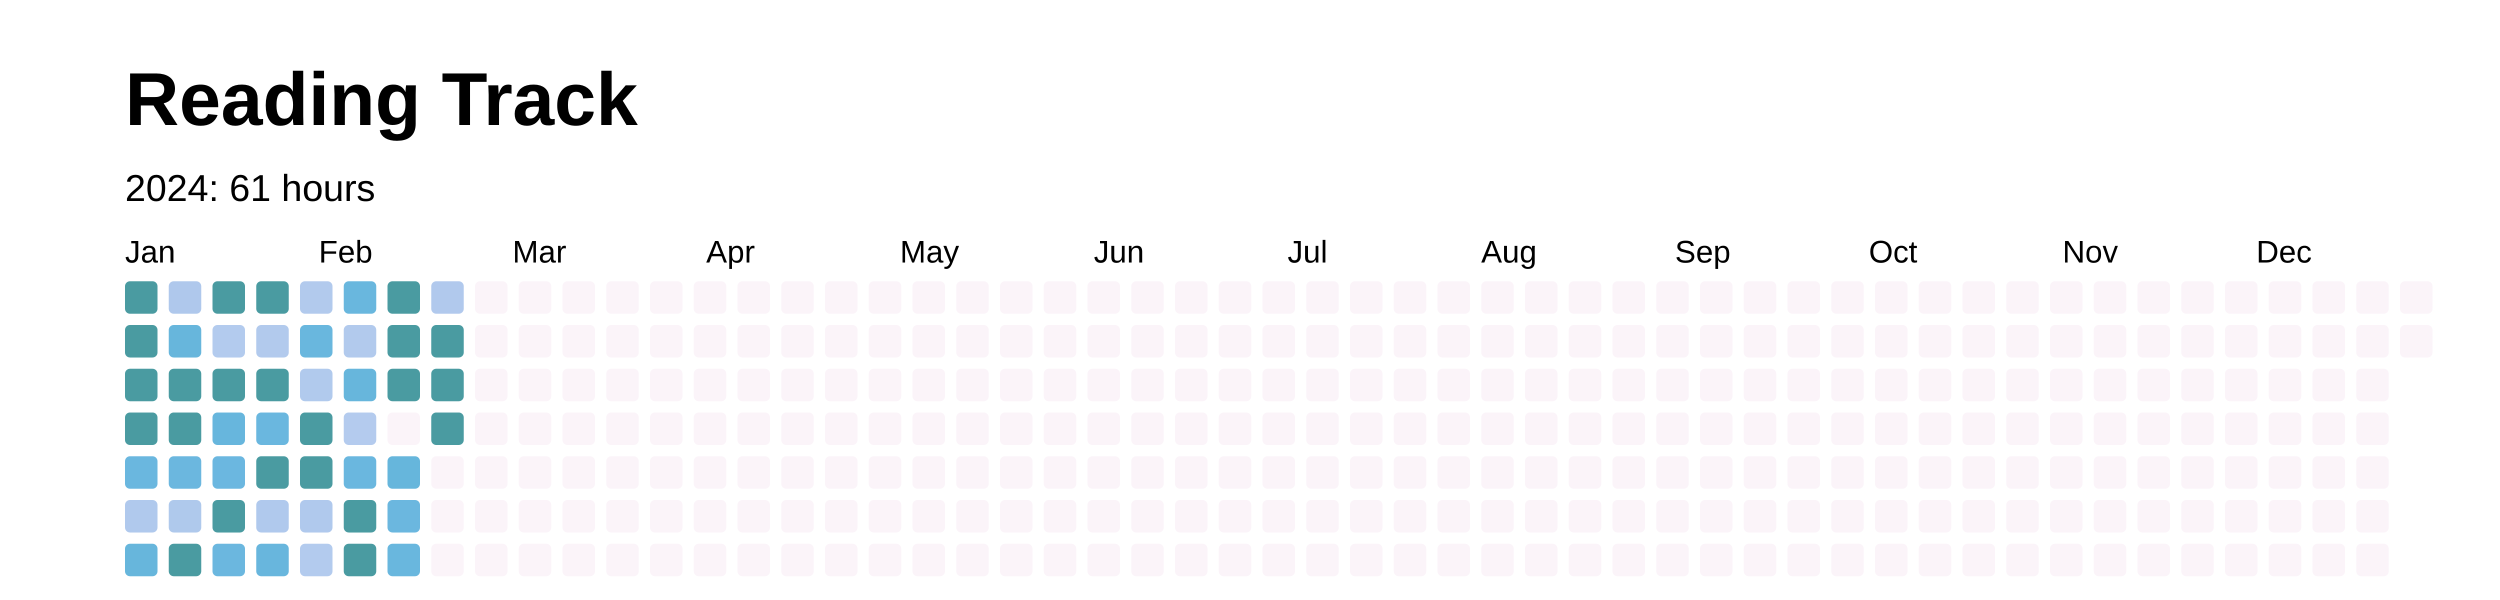
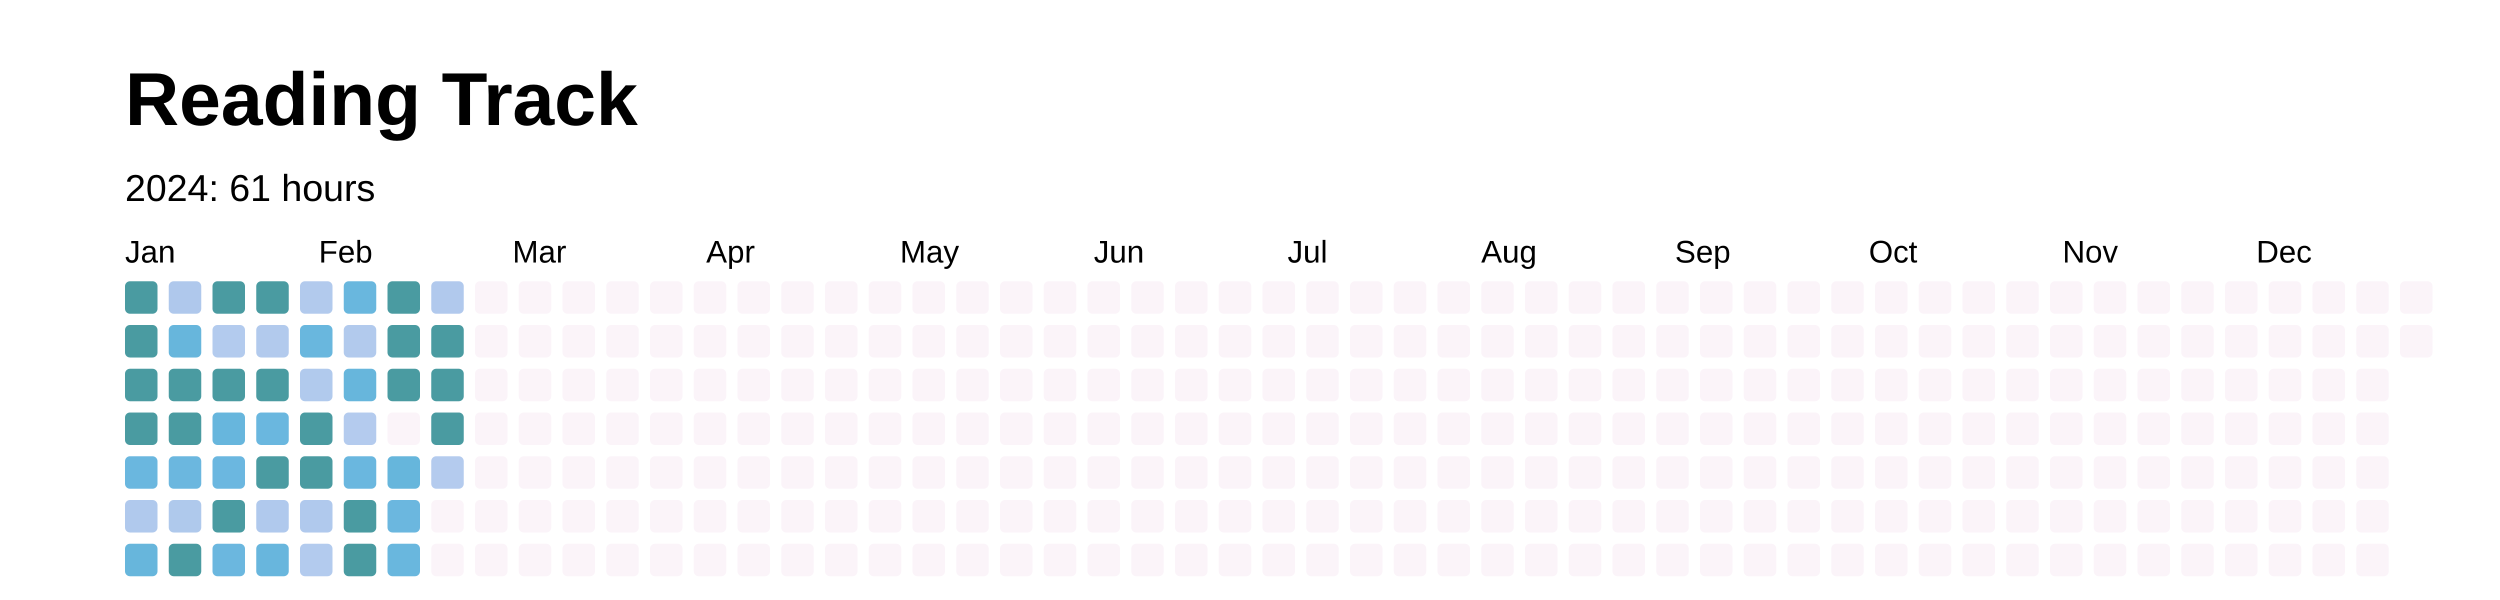
<svg xmlns="http://www.w3.org/2000/svg" baseProfile="full" height="48mm" version="1.1" viewBox="0,0,200,48" width="200mm">
  <defs />
  <rect fill="#FFFFFF" height="48" width="200" x="0" y="0" />
  <text fill="#000000" style="font-size:6px; font-family:Arial; font-weight:bold;" x="10" y="10">Reading Track</text>
  <text dominant-baseline="hanging" fill="#000000" style="font-size:3.0px; font-family:Arial;" x="10" y="14">2024: 61 hours</text>
  <text fill="#000000" style="font-size:2.5px; font-family:Arial" x="10.0" y="21.0">Jan</text>
  <text fill="#000000" style="font-size:2.5px; font-family:Arial" x="25.5" y="21.0">Feb</text>
  <text fill="#000000" style="font-size:2.5px; font-family:Arial" x="41.0" y="21.0">Mar</text>
  <text fill="#000000" style="font-size:2.5px; font-family:Arial" x="56.5" y="21.0">Apr</text>
  <text fill="#000000" style="font-size:2.5px; font-family:Arial" x="72.0" y="21.0">May</text>
  <text fill="#000000" style="font-size:2.5px; font-family:Arial" x="87.5" y="21.0">Jun</text>
  <text fill="#000000" style="font-size:2.5px; font-family:Arial" x="103.0" y="21.0">Jul</text>
  <text fill="#000000" style="font-size:2.5px; font-family:Arial" x="118.5" y="21.0">Aug</text>
  <text fill="#000000" style="font-size:2.5px; font-family:Arial" x="134.0" y="21.0">Sep</text>
  <text fill="#000000" style="font-size:2.5px; font-family:Arial" x="149.5" y="21.0">Oct</text>
  <text fill="#000000" style="font-size:2.5px; font-family:Arial" x="165.0" y="21.0">Nov</text>
  <text fill="#000000" style="font-size:2.5px; font-family:Arial" x="180.5" y="21.0">Dec</text>
  <rect fill="#4a9ba1" height="2.6" rx="0.4" ry="0.4" width="2.6" x="10.0" y="22.5" />
  <rect fill="#4a9ba1" height="2.6" rx="0.4" ry="0.4" width="2.6" x="10.0" y="26.0" />
  <rect fill="#4a9ba1" height="2.6" rx="0.4" ry="0.4" width="2.6" x="10.0" y="29.5" />
  <rect fill="#4a9ba1" height="2.6" rx="0.4" ry="0.4" width="2.6" x="10.0" y="33.0" />
  <rect fill="#6ab7df" height="2.6" rx="0.4" ry="0.4" width="2.6" x="10.0" y="36.5" />
  <rect fill="#b0c9ed" height="2.6" rx="0.4" ry="0.4" width="2.6" x="10.0" y="40.0" />
  <rect fill="#67b6dc" height="2.6" rx="0.4" ry="0.4" width="2.6" x="10.0" y="43.5" />
  <rect fill="#afc8ec" height="2.6" rx="0.4" ry="0.4" width="2.6" x="13.5" y="22.5" />
  <rect fill="#67b6dc" height="2.6" rx="0.4" ry="0.4" width="2.6" x="13.5" y="26.0" />
  <rect fill="#4a9ba1" height="2.6" rx="0.4" ry="0.4" width="2.6" x="13.5" y="29.5" />
  <rect fill="#4a9ba1" height="2.6" rx="0.4" ry="0.4" width="2.6" x="13.5" y="33.0" />
  <rect fill="#6bb7df" height="2.6" rx="0.4" ry="0.4" width="2.6" x="13.5" y="36.5" />
  <rect fill="#afc9ec" height="2.6" rx="0.4" ry="0.4" width="2.6" x="13.5" y="40.0" />
  <rect fill="#4a9ba1" height="2.6" rx="0.4" ry="0.4" width="2.6" x="13.5" y="43.5" />
  <rect fill="#4a9ba1" height="2.6" rx="0.4" ry="0.4" width="2.6" x="17.0" y="22.5" />
  <rect fill="#b3cbee" height="2.6" rx="0.4" ry="0.4" width="2.6" x="17.0" y="26.0" />
  <rect fill="#4a9ba1" height="2.6" rx="0.4" ry="0.4" width="2.6" x="17.0" y="29.5" />
  <rect fill="#67b6dd" height="2.6" rx="0.4" ry="0.4" width="2.6" x="17.0" y="33.0" />
  <rect fill="#6bb7e0" height="2.6" rx="0.4" ry="0.4" width="2.6" x="17.0" y="36.5" />
  <rect fill="#4a9ba1" height="2.6" rx="0.4" ry="0.4" width="2.6" x="17.0" y="40.0" />
  <rect fill="#6bb7df" height="2.6" rx="0.4" ry="0.4" width="2.6" x="17.0" y="43.5" />
  <rect fill="#4a9ba1" height="2.6" rx="0.4" ry="0.4" width="2.6" x="20.5" y="22.5" />
  <rect fill="#b2caed" height="2.6" rx="0.4" ry="0.4" width="2.6" x="20.5" y="26.0" />
  <rect fill="#4a9ba1" height="2.6" rx="0.4" ry="0.4" width="2.6" x="20.5" y="29.5" />
  <rect fill="#6ab7df" height="2.6" rx="0.4" ry="0.4" width="2.6" x="20.5" y="33.0" />
  <rect fill="#4a9ba1" height="2.6" rx="0.4" ry="0.4" width="2.6" x="20.5" y="36.5" />
  <rect fill="#b0c9ed" height="2.6" rx="0.4" ry="0.4" width="2.6" x="20.5" y="40.0" />
  <rect fill="#68b6dd" height="2.6" rx="0.4" ry="0.4" width="2.6" x="20.5" y="43.5" />
  <rect fill="#b2caed" height="2.6" rx="0.4" ry="0.4" width="2.6" x="24.0" y="22.5" />
  <rect fill="#69b7de" height="2.6" rx="0.4" ry="0.4" width="2.6" x="24.0" y="26.0" />
  <rect fill="#b1caed" height="2.6" rx="0.4" ry="0.4" width="2.6" x="24.0" y="29.5" />
  <rect fill="#4a9ba1" height="2.6" rx="0.4" ry="0.4" width="2.6" x="24.0" y="33.0" />
  <rect fill="#4a9ba1" height="2.6" rx="0.4" ry="0.4" width="2.6" x="24.0" y="36.5" />
  <rect fill="#b0c9ed" height="2.6" rx="0.4" ry="0.4" width="2.6" x="24.0" y="40.0" />
  <rect fill="#b3cbee" height="2.6" rx="0.4" ry="0.4" width="2.6" x="24.0" y="43.5" />
  <rect fill="#69b7de" height="2.6" rx="0.4" ry="0.4" width="2.6" x="27.5" y="22.5" />
  <rect fill="#b2caed" height="2.6" rx="0.4" ry="0.4" width="2.6" x="27.5" y="26.0" />
  <rect fill="#67b6dc" height="2.6" rx="0.4" ry="0.4" width="2.6" x="27.5" y="29.5" />
  <rect fill="#b4cbee" height="2.6" rx="0.4" ry="0.4" width="2.6" x="27.5" y="33.0" />
  <rect fill="#6ab7df" height="2.6" rx="0.4" ry="0.4" width="2.6" x="27.5" y="36.5" />
  <rect fill="#4a9ba1" height="2.6" rx="0.4" ry="0.4" width="2.6" x="27.5" y="40.0" />
  <rect fill="#4a9ba1" height="2.6" rx="0.4" ry="0.4" width="2.6" x="27.5" y="43.5" />
  <rect fill="#4a9ba1" height="2.6" rx="0.4" ry="0.4" width="2.6" x="31.0" y="22.5" />
  <rect fill="#4a9ba1" height="2.6" rx="0.4" ry="0.4" width="2.6" x="31.0" y="26.0" />
  <rect fill="#4a9ba1" height="2.6" rx="0.4" ry="0.4" width="2.6" x="31.0" y="29.5" />
  <rect fill="#FBF4F9" height="2.6" rx="0.4" ry="0.4" width="2.6" x="31.0" y="33.0" />
  <rect fill="#66b6dc" height="2.6" rx="0.4" ry="0.4" width="2.6" x="31.0" y="36.5" />
  <rect fill="#6bb7df" height="2.6" rx="0.4" ry="0.4" width="2.6" x="31.0" y="40.0" />
  <rect fill="#69b7de" height="2.6" rx="0.4" ry="0.4" width="2.6" x="31.0" y="43.5" />
  <rect fill="#b1c9ed" height="2.6" rx="0.4" ry="0.4" width="2.6" x="34.5" y="22.5" />
  <rect fill="#4a9ba1" height="2.6" rx="0.4" ry="0.4" width="2.6" x="34.5" y="26.0" />
  <rect fill="#4a9ba1" height="2.6" rx="0.4" ry="0.4" width="2.6" x="34.5" y="29.5" />
  <rect fill="#4a9ba1" height="2.6" rx="0.4" ry="0.4" width="2.6" x="34.5" y="33.0" />
-   <rect fill="#FBF4F9" height="2.6" rx="0.4" ry="0.4" width="2.6" x="34.5" y="36.5" />
+   <rect fill="#b4cbee" height="2.6" rx="0.4" ry="0.4" width="2.6" x="34.5" y="36.5" />
  <rect fill="#FBF4F9" height="2.6" rx="0.4" ry="0.4" width="2.6" x="34.5" y="40.0" />
  <rect fill="#FBF4F9" height="2.6" rx="0.4" ry="0.4" width="2.6" x="34.5" y="43.5" />
  <rect fill="#FBF4F9" height="2.6" rx="0.4" ry="0.4" width="2.6" x="38.0" y="22.5" />
  <rect fill="#FBF4F9" height="2.6" rx="0.4" ry="0.4" width="2.6" x="38.0" y="26.0" />
  <rect fill="#FBF4F9" height="2.6" rx="0.4" ry="0.4" width="2.6" x="38.0" y="29.5" />
  <rect fill="#FBF4F9" height="2.6" rx="0.4" ry="0.4" width="2.6" x="38.0" y="33.0" />
  <rect fill="#FBF4F9" height="2.6" rx="0.4" ry="0.4" width="2.6" x="38.0" y="36.5" />
  <rect fill="#FBF4F9" height="2.6" rx="0.4" ry="0.4" width="2.6" x="38.0" y="40.0" />
  <rect fill="#FBF4F9" height="2.6" rx="0.4" ry="0.4" width="2.6" x="38.0" y="43.5" />
  <rect fill="#FBF4F9" height="2.6" rx="0.4" ry="0.4" width="2.6" x="41.5" y="22.5" />
  <rect fill="#FBF4F9" height="2.6" rx="0.4" ry="0.4" width="2.6" x="41.5" y="26.0" />
  <rect fill="#FBF4F9" height="2.6" rx="0.4" ry="0.4" width="2.6" x="41.5" y="29.5" />
  <rect fill="#FBF4F9" height="2.6" rx="0.4" ry="0.4" width="2.6" x="41.5" y="33.0" />
  <rect fill="#FBF4F9" height="2.6" rx="0.4" ry="0.4" width="2.6" x="41.5" y="36.5" />
  <rect fill="#FBF4F9" height="2.6" rx="0.4" ry="0.4" width="2.6" x="41.5" y="40.0" />
  <rect fill="#FBF4F9" height="2.6" rx="0.4" ry="0.4" width="2.6" x="41.5" y="43.5" />
  <rect fill="#FBF4F9" height="2.6" rx="0.4" ry="0.4" width="2.6" x="45.0" y="22.5" />
  <rect fill="#FBF4F9" height="2.6" rx="0.4" ry="0.4" width="2.6" x="45.0" y="26.0" />
  <rect fill="#FBF4F9" height="2.6" rx="0.4" ry="0.4" width="2.6" x="45.0" y="29.5" />
  <rect fill="#FBF4F9" height="2.6" rx="0.4" ry="0.4" width="2.6" x="45.0" y="33.0" />
  <rect fill="#FBF4F9" height="2.6" rx="0.4" ry="0.4" width="2.6" x="45.0" y="36.5" />
  <rect fill="#FBF4F9" height="2.6" rx="0.4" ry="0.4" width="2.6" x="45.0" y="40.0" />
  <rect fill="#FBF4F9" height="2.6" rx="0.4" ry="0.4" width="2.6" x="45.0" y="43.5" />
  <rect fill="#FBF4F9" height="2.6" rx="0.4" ry="0.4" width="2.6" x="48.5" y="22.5" />
  <rect fill="#FBF4F9" height="2.6" rx="0.4" ry="0.4" width="2.6" x="48.5" y="26.0" />
  <rect fill="#FBF4F9" height="2.6" rx="0.4" ry="0.4" width="2.6" x="48.5" y="29.5" />
  <rect fill="#FBF4F9" height="2.6" rx="0.4" ry="0.4" width="2.6" x="48.5" y="33.0" />
  <rect fill="#FBF4F9" height="2.6" rx="0.4" ry="0.4" width="2.6" x="48.5" y="36.5" />
  <rect fill="#FBF4F9" height="2.6" rx="0.4" ry="0.4" width="2.6" x="48.5" y="40.0" />
  <rect fill="#FBF4F9" height="2.6" rx="0.4" ry="0.4" width="2.6" x="48.5" y="43.5" />
  <rect fill="#FBF4F9" height="2.6" rx="0.4" ry="0.4" width="2.6" x="52.0" y="22.5" />
  <rect fill="#FBF4F9" height="2.6" rx="0.4" ry="0.4" width="2.6" x="52.0" y="26.0" />
  <rect fill="#FBF4F9" height="2.6" rx="0.4" ry="0.4" width="2.6" x="52.0" y="29.5" />
  <rect fill="#FBF4F9" height="2.6" rx="0.4" ry="0.4" width="2.6" x="52.0" y="33.0" />
  <rect fill="#FBF4F9" height="2.6" rx="0.4" ry="0.4" width="2.6" x="52.0" y="36.5" />
  <rect fill="#FBF4F9" height="2.6" rx="0.4" ry="0.4" width="2.6" x="52.0" y="40.0" />
  <rect fill="#FBF4F9" height="2.6" rx="0.4" ry="0.4" width="2.6" x="52.0" y="43.5" />
  <rect fill="#FBF4F9" height="2.6" rx="0.4" ry="0.4" width="2.6" x="55.5" y="22.5" />
  <rect fill="#FBF4F9" height="2.6" rx="0.4" ry="0.4" width="2.6" x="55.5" y="26.0" />
  <rect fill="#FBF4F9" height="2.6" rx="0.4" ry="0.4" width="2.6" x="55.5" y="29.5" />
  <rect fill="#FBF4F9" height="2.6" rx="0.4" ry="0.4" width="2.6" x="55.5" y="33.0" />
  <rect fill="#FBF4F9" height="2.6" rx="0.4" ry="0.4" width="2.6" x="55.5" y="36.5" />
  <rect fill="#FBF4F9" height="2.6" rx="0.4" ry="0.4" width="2.6" x="55.5" y="40.0" />
  <rect fill="#FBF4F9" height="2.6" rx="0.4" ry="0.4" width="2.6" x="55.5" y="43.5" />
  <rect fill="#FBF4F9" height="2.6" rx="0.4" ry="0.4" width="2.6" x="59.0" y="22.5" />
  <rect fill="#FBF4F9" height="2.6" rx="0.4" ry="0.4" width="2.6" x="59.0" y="26.0" />
  <rect fill="#FBF4F9" height="2.6" rx="0.4" ry="0.4" width="2.6" x="59.0" y="29.5" />
  <rect fill="#FBF4F9" height="2.6" rx="0.4" ry="0.4" width="2.6" x="59.0" y="33.0" />
  <rect fill="#FBF4F9" height="2.6" rx="0.4" ry="0.4" width="2.6" x="59.0" y="36.5" />
  <rect fill="#FBF4F9" height="2.6" rx="0.4" ry="0.4" width="2.6" x="59.0" y="40.0" />
  <rect fill="#FBF4F9" height="2.6" rx="0.4" ry="0.4" width="2.6" x="59.0" y="43.5" />
  <rect fill="#FBF4F9" height="2.6" rx="0.4" ry="0.4" width="2.6" x="62.5" y="22.5" />
  <rect fill="#FBF4F9" height="2.6" rx="0.4" ry="0.4" width="2.6" x="62.5" y="26.0" />
  <rect fill="#FBF4F9" height="2.6" rx="0.4" ry="0.4" width="2.6" x="62.5" y="29.5" />
  <rect fill="#FBF4F9" height="2.6" rx="0.4" ry="0.4" width="2.6" x="62.5" y="33.0" />
  <rect fill="#FBF4F9" height="2.6" rx="0.4" ry="0.4" width="2.6" x="62.5" y="36.5" />
  <rect fill="#FBF4F9" height="2.6" rx="0.4" ry="0.4" width="2.6" x="62.5" y="40.0" />
  <rect fill="#FBF4F9" height="2.6" rx="0.4" ry="0.4" width="2.6" x="62.5" y="43.5" />
  <rect fill="#FBF4F9" height="2.6" rx="0.4" ry="0.4" width="2.6" x="66.0" y="22.5" />
  <rect fill="#FBF4F9" height="2.6" rx="0.4" ry="0.4" width="2.6" x="66.0" y="26.0" />
  <rect fill="#FBF4F9" height="2.6" rx="0.4" ry="0.4" width="2.6" x="66.0" y="29.5" />
  <rect fill="#FBF4F9" height="2.6" rx="0.4" ry="0.4" width="2.6" x="66.0" y="33.0" />
  <rect fill="#FBF4F9" height="2.6" rx="0.4" ry="0.4" width="2.6" x="66.0" y="36.5" />
  <rect fill="#FBF4F9" height="2.6" rx="0.4" ry="0.4" width="2.6" x="66.0" y="40.0" />
  <rect fill="#FBF4F9" height="2.6" rx="0.4" ry="0.4" width="2.6" x="66.0" y="43.5" />
  <rect fill="#FBF4F9" height="2.6" rx="0.4" ry="0.4" width="2.6" x="69.5" y="22.5" />
  <rect fill="#FBF4F9" height="2.6" rx="0.4" ry="0.4" width="2.6" x="69.5" y="26.0" />
  <rect fill="#FBF4F9" height="2.6" rx="0.4" ry="0.4" width="2.6" x="69.5" y="29.5" />
  <rect fill="#FBF4F9" height="2.6" rx="0.4" ry="0.4" width="2.6" x="69.5" y="33.0" />
  <rect fill="#FBF4F9" height="2.6" rx="0.4" ry="0.4" width="2.6" x="69.5" y="36.5" />
  <rect fill="#FBF4F9" height="2.6" rx="0.4" ry="0.4" width="2.6" x="69.5" y="40.0" />
  <rect fill="#FBF4F9" height="2.6" rx="0.4" ry="0.4" width="2.6" x="69.5" y="43.5" />
  <rect fill="#FBF4F9" height="2.6" rx="0.4" ry="0.4" width="2.6" x="73.0" y="22.5" />
  <rect fill="#FBF4F9" height="2.6" rx="0.4" ry="0.4" width="2.6" x="73.0" y="26.0" />
  <rect fill="#FBF4F9" height="2.6" rx="0.4" ry="0.4" width="2.6" x="73.0" y="29.5" />
  <rect fill="#FBF4F9" height="2.6" rx="0.4" ry="0.4" width="2.6" x="73.0" y="33.0" />
  <rect fill="#FBF4F9" height="2.6" rx="0.4" ry="0.4" width="2.6" x="73.0" y="36.5" />
  <rect fill="#FBF4F9" height="2.6" rx="0.4" ry="0.4" width="2.6" x="73.0" y="40.0" />
  <rect fill="#FBF4F9" height="2.6" rx="0.4" ry="0.4" width="2.6" x="73.0" y="43.5" />
  <rect fill="#FBF4F9" height="2.6" rx="0.4" ry="0.4" width="2.6" x="76.5" y="22.5" />
  <rect fill="#FBF4F9" height="2.6" rx="0.4" ry="0.4" width="2.6" x="76.5" y="26.0" />
  <rect fill="#FBF4F9" height="2.6" rx="0.4" ry="0.4" width="2.6" x="76.5" y="29.5" />
  <rect fill="#FBF4F9" height="2.6" rx="0.4" ry="0.4" width="2.6" x="76.5" y="33.0" />
  <rect fill="#FBF4F9" height="2.6" rx="0.4" ry="0.4" width="2.6" x="76.5" y="36.5" />
  <rect fill="#FBF4F9" height="2.6" rx="0.4" ry="0.4" width="2.6" x="76.5" y="40.0" />
  <rect fill="#FBF4F9" height="2.6" rx="0.4" ry="0.4" width="2.6" x="76.5" y="43.5" />
  <rect fill="#FBF4F9" height="2.6" rx="0.4" ry="0.4" width="2.6" x="80.0" y="22.5" />
  <rect fill="#FBF4F9" height="2.6" rx="0.4" ry="0.4" width="2.6" x="80.0" y="26.0" />
  <rect fill="#FBF4F9" height="2.6" rx="0.4" ry="0.4" width="2.6" x="80.0" y="29.5" />
  <rect fill="#FBF4F9" height="2.6" rx="0.4" ry="0.4" width="2.6" x="80.0" y="33.0" />
  <rect fill="#FBF4F9" height="2.6" rx="0.4" ry="0.4" width="2.6" x="80.0" y="36.5" />
  <rect fill="#FBF4F9" height="2.6" rx="0.4" ry="0.4" width="2.6" x="80.0" y="40.0" />
  <rect fill="#FBF4F9" height="2.6" rx="0.4" ry="0.4" width="2.6" x="80.0" y="43.5" />
  <rect fill="#FBF4F9" height="2.6" rx="0.4" ry="0.4" width="2.6" x="83.5" y="22.5" />
  <rect fill="#FBF4F9" height="2.6" rx="0.4" ry="0.4" width="2.6" x="83.5" y="26.0" />
  <rect fill="#FBF4F9" height="2.6" rx="0.4" ry="0.4" width="2.6" x="83.5" y="29.5" />
  <rect fill="#FBF4F9" height="2.6" rx="0.4" ry="0.4" width="2.6" x="83.5" y="33.0" />
  <rect fill="#FBF4F9" height="2.6" rx="0.4" ry="0.4" width="2.6" x="83.5" y="36.5" />
  <rect fill="#FBF4F9" height="2.6" rx="0.4" ry="0.4" width="2.6" x="83.5" y="40.0" />
  <rect fill="#FBF4F9" height="2.6" rx="0.4" ry="0.4" width="2.6" x="83.5" y="43.5" />
  <rect fill="#FBF4F9" height="2.6" rx="0.4" ry="0.4" width="2.6" x="87.0" y="22.5" />
  <rect fill="#FBF4F9" height="2.6" rx="0.4" ry="0.4" width="2.6" x="87.0" y="26.0" />
  <rect fill="#FBF4F9" height="2.6" rx="0.4" ry="0.4" width="2.6" x="87.0" y="29.5" />
  <rect fill="#FBF4F9" height="2.6" rx="0.4" ry="0.4" width="2.6" x="87.0" y="33.0" />
  <rect fill="#FBF4F9" height="2.6" rx="0.4" ry="0.4" width="2.6" x="87.0" y="36.5" />
  <rect fill="#FBF4F9" height="2.6" rx="0.4" ry="0.4" width="2.6" x="87.0" y="40.0" />
  <rect fill="#FBF4F9" height="2.6" rx="0.4" ry="0.4" width="2.6" x="87.0" y="43.5" />
  <rect fill="#FBF4F9" height="2.6" rx="0.4" ry="0.4" width="2.6" x="90.5" y="22.5" />
  <rect fill="#FBF4F9" height="2.6" rx="0.4" ry="0.4" width="2.6" x="90.5" y="26.0" />
  <rect fill="#FBF4F9" height="2.6" rx="0.4" ry="0.4" width="2.6" x="90.5" y="29.5" />
  <rect fill="#FBF4F9" height="2.6" rx="0.4" ry="0.4" width="2.6" x="90.5" y="33.0" />
  <rect fill="#FBF4F9" height="2.6" rx="0.4" ry="0.4" width="2.6" x="90.5" y="36.5" />
  <rect fill="#FBF4F9" height="2.6" rx="0.4" ry="0.4" width="2.6" x="90.5" y="40.0" />
  <rect fill="#FBF4F9" height="2.6" rx="0.4" ry="0.4" width="2.6" x="90.5" y="43.5" />
  <rect fill="#FBF4F9" height="2.6" rx="0.4" ry="0.4" width="2.6" x="94.0" y="22.5" />
  <rect fill="#FBF4F9" height="2.6" rx="0.4" ry="0.4" width="2.6" x="94.0" y="26.0" />
  <rect fill="#FBF4F9" height="2.6" rx="0.4" ry="0.4" width="2.6" x="94.0" y="29.5" />
  <rect fill="#FBF4F9" height="2.6" rx="0.4" ry="0.4" width="2.6" x="94.0" y="33.0" />
  <rect fill="#FBF4F9" height="2.6" rx="0.4" ry="0.4" width="2.6" x="94.0" y="36.5" />
  <rect fill="#FBF4F9" height="2.6" rx="0.4" ry="0.4" width="2.6" x="94.0" y="40.0" />
  <rect fill="#FBF4F9" height="2.6" rx="0.4" ry="0.4" width="2.6" x="94.0" y="43.5" />
  <rect fill="#FBF4F9" height="2.6" rx="0.4" ry="0.4" width="2.6" x="97.5" y="22.5" />
  <rect fill="#FBF4F9" height="2.6" rx="0.4" ry="0.4" width="2.6" x="97.5" y="26.0" />
  <rect fill="#FBF4F9" height="2.6" rx="0.4" ry="0.4" width="2.6" x="97.5" y="29.5" />
  <rect fill="#FBF4F9" height="2.6" rx="0.4" ry="0.4" width="2.6" x="97.5" y="33.0" />
  <rect fill="#FBF4F9" height="2.6" rx="0.4" ry="0.4" width="2.6" x="97.5" y="36.5" />
  <rect fill="#FBF4F9" height="2.6" rx="0.4" ry="0.4" width="2.6" x="97.5" y="40.0" />
  <rect fill="#FBF4F9" height="2.6" rx="0.4" ry="0.4" width="2.6" x="97.5" y="43.5" />
  <rect fill="#FBF4F9" height="2.6" rx="0.4" ry="0.4" width="2.6" x="101.0" y="22.5" />
  <rect fill="#FBF4F9" height="2.6" rx="0.4" ry="0.4" width="2.6" x="101.0" y="26.0" />
  <rect fill="#FBF4F9" height="2.6" rx="0.4" ry="0.4" width="2.6" x="101.0" y="29.5" />
  <rect fill="#FBF4F9" height="2.6" rx="0.4" ry="0.4" width="2.6" x="101.0" y="33.0" />
  <rect fill="#FBF4F9" height="2.6" rx="0.4" ry="0.4" width="2.6" x="101.0" y="36.5" />
  <rect fill="#FBF4F9" height="2.6" rx="0.4" ry="0.4" width="2.6" x="101.0" y="40.0" />
  <rect fill="#FBF4F9" height="2.6" rx="0.4" ry="0.4" width="2.6" x="101.0" y="43.5" />
  <rect fill="#FBF4F9" height="2.6" rx="0.4" ry="0.4" width="2.6" x="104.5" y="22.5" />
  <rect fill="#FBF4F9" height="2.6" rx="0.4" ry="0.4" width="2.6" x="104.5" y="26.0" />
  <rect fill="#FBF4F9" height="2.6" rx="0.4" ry="0.4" width="2.6" x="104.5" y="29.5" />
  <rect fill="#FBF4F9" height="2.6" rx="0.4" ry="0.4" width="2.6" x="104.5" y="33.0" />
  <rect fill="#FBF4F9" height="2.6" rx="0.4" ry="0.4" width="2.6" x="104.5" y="36.5" />
  <rect fill="#FBF4F9" height="2.6" rx="0.4" ry="0.4" width="2.6" x="104.5" y="40.0" />
  <rect fill="#FBF4F9" height="2.6" rx="0.4" ry="0.4" width="2.6" x="104.5" y="43.5" />
  <rect fill="#FBF4F9" height="2.6" rx="0.4" ry="0.4" width="2.6" x="108.0" y="22.5" />
  <rect fill="#FBF4F9" height="2.6" rx="0.4" ry="0.4" width="2.6" x="108.0" y="26.0" />
  <rect fill="#FBF4F9" height="2.6" rx="0.4" ry="0.4" width="2.6" x="108.0" y="29.5" />
  <rect fill="#FBF4F9" height="2.6" rx="0.4" ry="0.4" width="2.6" x="108.0" y="33.0" />
  <rect fill="#FBF4F9" height="2.6" rx="0.4" ry="0.4" width="2.6" x="108.0" y="36.5" />
  <rect fill="#FBF4F9" height="2.6" rx="0.4" ry="0.4" width="2.6" x="108.0" y="40.0" />
  <rect fill="#FBF4F9" height="2.6" rx="0.4" ry="0.4" width="2.6" x="108.0" y="43.5" />
  <rect fill="#FBF4F9" height="2.6" rx="0.4" ry="0.4" width="2.6" x="111.5" y="22.5" />
  <rect fill="#FBF4F9" height="2.6" rx="0.4" ry="0.4" width="2.6" x="111.5" y="26.0" />
  <rect fill="#FBF4F9" height="2.6" rx="0.4" ry="0.4" width="2.6" x="111.5" y="29.5" />
  <rect fill="#FBF4F9" height="2.6" rx="0.4" ry="0.4" width="2.6" x="111.5" y="33.0" />
  <rect fill="#FBF4F9" height="2.6" rx="0.4" ry="0.4" width="2.6" x="111.5" y="36.5" />
  <rect fill="#FBF4F9" height="2.6" rx="0.4" ry="0.4" width="2.6" x="111.5" y="40.0" />
  <rect fill="#FBF4F9" height="2.6" rx="0.4" ry="0.4" width="2.6" x="111.5" y="43.5" />
  <rect fill="#FBF4F9" height="2.6" rx="0.4" ry="0.4" width="2.6" x="115.0" y="22.5" />
  <rect fill="#FBF4F9" height="2.6" rx="0.4" ry="0.4" width="2.6" x="115.0" y="26.0" />
  <rect fill="#FBF4F9" height="2.6" rx="0.4" ry="0.4" width="2.6" x="115.0" y="29.5" />
  <rect fill="#FBF4F9" height="2.6" rx="0.4" ry="0.4" width="2.6" x="115.0" y="33.0" />
  <rect fill="#FBF4F9" height="2.6" rx="0.4" ry="0.4" width="2.6" x="115.0" y="36.5" />
  <rect fill="#FBF4F9" height="2.6" rx="0.4" ry="0.4" width="2.6" x="115.0" y="40.0" />
  <rect fill="#FBF4F9" height="2.6" rx="0.4" ry="0.4" width="2.6" x="115.0" y="43.5" />
  <rect fill="#FBF4F9" height="2.6" rx="0.4" ry="0.4" width="2.6" x="118.5" y="22.5" />
  <rect fill="#FBF4F9" height="2.6" rx="0.4" ry="0.4" width="2.6" x="118.5" y="26.0" />
  <rect fill="#FBF4F9" height="2.6" rx="0.4" ry="0.4" width="2.6" x="118.5" y="29.5" />
  <rect fill="#FBF4F9" height="2.6" rx="0.4" ry="0.4" width="2.6" x="118.5" y="33.0" />
  <rect fill="#FBF4F9" height="2.6" rx="0.4" ry="0.4" width="2.6" x="118.5" y="36.5" />
  <rect fill="#FBF4F9" height="2.6" rx="0.4" ry="0.4" width="2.6" x="118.5" y="40.0" />
  <rect fill="#FBF4F9" height="2.6" rx="0.4" ry="0.4" width="2.6" x="118.5" y="43.5" />
  <rect fill="#FBF4F9" height="2.6" rx="0.4" ry="0.4" width="2.6" x="122.0" y="22.5" />
  <rect fill="#FBF4F9" height="2.6" rx="0.4" ry="0.4" width="2.6" x="122.0" y="26.0" />
  <rect fill="#FBF4F9" height="2.6" rx="0.4" ry="0.4" width="2.6" x="122.0" y="29.5" />
  <rect fill="#FBF4F9" height="2.6" rx="0.4" ry="0.4" width="2.6" x="122.0" y="33.0" />
  <rect fill="#FBF4F9" height="2.6" rx="0.4" ry="0.4" width="2.6" x="122.0" y="36.5" />
  <rect fill="#FBF4F9" height="2.6" rx="0.4" ry="0.4" width="2.6" x="122.0" y="40.0" />
  <rect fill="#FBF4F9" height="2.6" rx="0.4" ry="0.4" width="2.6" x="122.0" y="43.5" />
  <rect fill="#FBF4F9" height="2.6" rx="0.4" ry="0.4" width="2.6" x="125.5" y="22.5" />
  <rect fill="#FBF4F9" height="2.6" rx="0.4" ry="0.4" width="2.6" x="125.5" y="26.0" />
  <rect fill="#FBF4F9" height="2.6" rx="0.4" ry="0.4" width="2.6" x="125.5" y="29.5" />
  <rect fill="#FBF4F9" height="2.6" rx="0.4" ry="0.4" width="2.6" x="125.5" y="33.0" />
  <rect fill="#FBF4F9" height="2.6" rx="0.4" ry="0.4" width="2.6" x="125.5" y="36.5" />
  <rect fill="#FBF4F9" height="2.6" rx="0.4" ry="0.4" width="2.6" x="125.5" y="40.0" />
  <rect fill="#FBF4F9" height="2.6" rx="0.4" ry="0.4" width="2.6" x="125.5" y="43.5" />
  <rect fill="#FBF4F9" height="2.6" rx="0.4" ry="0.4" width="2.6" x="129.0" y="22.5" />
  <rect fill="#FBF4F9" height="2.6" rx="0.4" ry="0.4" width="2.6" x="129.0" y="26.0" />
  <rect fill="#FBF4F9" height="2.6" rx="0.4" ry="0.4" width="2.6" x="129.0" y="29.5" />
  <rect fill="#FBF4F9" height="2.6" rx="0.4" ry="0.4" width="2.6" x="129.0" y="33.0" />
  <rect fill="#FBF4F9" height="2.6" rx="0.4" ry="0.4" width="2.6" x="129.0" y="36.5" />
  <rect fill="#FBF4F9" height="2.6" rx="0.4" ry="0.4" width="2.6" x="129.0" y="40.0" />
  <rect fill="#FBF4F9" height="2.6" rx="0.4" ry="0.4" width="2.6" x="129.0" y="43.5" />
  <rect fill="#FBF4F9" height="2.6" rx="0.4" ry="0.4" width="2.6" x="132.5" y="22.5" />
  <rect fill="#FBF4F9" height="2.6" rx="0.4" ry="0.4" width="2.6" x="132.5" y="26.0" />
  <rect fill="#FBF4F9" height="2.6" rx="0.4" ry="0.4" width="2.6" x="132.5" y="29.5" />
  <rect fill="#FBF4F9" height="2.6" rx="0.4" ry="0.4" width="2.6" x="132.5" y="33.0" />
  <rect fill="#FBF4F9" height="2.6" rx="0.4" ry="0.4" width="2.6" x="132.5" y="36.5" />
  <rect fill="#FBF4F9" height="2.6" rx="0.4" ry="0.4" width="2.6" x="132.5" y="40.0" />
  <rect fill="#FBF4F9" height="2.6" rx="0.4" ry="0.4" width="2.6" x="132.5" y="43.5" />
  <rect fill="#FBF4F9" height="2.6" rx="0.4" ry="0.4" width="2.6" x="136.0" y="22.5" />
  <rect fill="#FBF4F9" height="2.6" rx="0.4" ry="0.4" width="2.6" x="136.0" y="26.0" />
  <rect fill="#FBF4F9" height="2.6" rx="0.4" ry="0.4" width="2.6" x="136.0" y="29.5" />
  <rect fill="#FBF4F9" height="2.6" rx="0.4" ry="0.4" width="2.6" x="136.0" y="33.0" />
  <rect fill="#FBF4F9" height="2.6" rx="0.4" ry="0.4" width="2.6" x="136.0" y="36.5" />
  <rect fill="#FBF4F9" height="2.6" rx="0.4" ry="0.4" width="2.6" x="136.0" y="40.0" />
  <rect fill="#FBF4F9" height="2.6" rx="0.4" ry="0.4" width="2.6" x="136.0" y="43.5" />
  <rect fill="#FBF4F9" height="2.6" rx="0.4" ry="0.4" width="2.6" x="139.5" y="22.5" />
  <rect fill="#FBF4F9" height="2.6" rx="0.4" ry="0.4" width="2.6" x="139.5" y="26.0" />
  <rect fill="#FBF4F9" height="2.6" rx="0.4" ry="0.4" width="2.6" x="139.5" y="29.5" />
  <rect fill="#FBF4F9" height="2.6" rx="0.4" ry="0.4" width="2.6" x="139.5" y="33.0" />
  <rect fill="#FBF4F9" height="2.6" rx="0.4" ry="0.4" width="2.6" x="139.5" y="36.5" />
  <rect fill="#FBF4F9" height="2.6" rx="0.4" ry="0.4" width="2.6" x="139.5" y="40.0" />
  <rect fill="#FBF4F9" height="2.6" rx="0.4" ry="0.4" width="2.6" x="139.5" y="43.5" />
  <rect fill="#FBF4F9" height="2.6" rx="0.4" ry="0.4" width="2.6" x="143.0" y="22.5" />
  <rect fill="#FBF4F9" height="2.6" rx="0.4" ry="0.4" width="2.6" x="143.0" y="26.0" />
  <rect fill="#FBF4F9" height="2.6" rx="0.4" ry="0.4" width="2.6" x="143.0" y="29.5" />
  <rect fill="#FBF4F9" height="2.6" rx="0.4" ry="0.4" width="2.6" x="143.0" y="33.0" />
  <rect fill="#FBF4F9" height="2.6" rx="0.4" ry="0.4" width="2.6" x="143.0" y="36.5" />
  <rect fill="#FBF4F9" height="2.6" rx="0.4" ry="0.4" width="2.6" x="143.0" y="40.0" />
  <rect fill="#FBF4F9" height="2.6" rx="0.4" ry="0.4" width="2.6" x="143.0" y="43.5" />
  <rect fill="#FBF4F9" height="2.6" rx="0.4" ry="0.4" width="2.6" x="146.5" y="22.5" />
  <rect fill="#FBF4F9" height="2.6" rx="0.4" ry="0.4" width="2.6" x="146.5" y="26.0" />
  <rect fill="#FBF4F9" height="2.6" rx="0.4" ry="0.4" width="2.6" x="146.5" y="29.5" />
  <rect fill="#FBF4F9" height="2.6" rx="0.4" ry="0.4" width="2.6" x="146.5" y="33.0" />
  <rect fill="#FBF4F9" height="2.6" rx="0.4" ry="0.4" width="2.6" x="146.5" y="36.5" />
  <rect fill="#FBF4F9" height="2.6" rx="0.4" ry="0.4" width="2.6" x="146.5" y="40.0" />
  <rect fill="#FBF4F9" height="2.6" rx="0.4" ry="0.4" width="2.6" x="146.5" y="43.5" />
  <rect fill="#FBF4F9" height="2.6" rx="0.4" ry="0.4" width="2.6" x="150.0" y="22.5" />
  <rect fill="#FBF4F9" height="2.6" rx="0.4" ry="0.4" width="2.6" x="150.0" y="26.0" />
  <rect fill="#FBF4F9" height="2.6" rx="0.4" ry="0.4" width="2.6" x="150.0" y="29.5" />
  <rect fill="#FBF4F9" height="2.6" rx="0.4" ry="0.4" width="2.6" x="150.0" y="33.0" />
  <rect fill="#FBF4F9" height="2.6" rx="0.4" ry="0.4" width="2.6" x="150.0" y="36.5" />
  <rect fill="#FBF4F9" height="2.6" rx="0.4" ry="0.4" width="2.6" x="150.0" y="40.0" />
  <rect fill="#FBF4F9" height="2.6" rx="0.4" ry="0.4" width="2.6" x="150.0" y="43.5" />
  <rect fill="#FBF4F9" height="2.6" rx="0.4" ry="0.4" width="2.6" x="153.5" y="22.5" />
  <rect fill="#FBF4F9" height="2.6" rx="0.4" ry="0.4" width="2.6" x="153.5" y="26.0" />
  <rect fill="#FBF4F9" height="2.6" rx="0.4" ry="0.4" width="2.6" x="153.5" y="29.5" />
  <rect fill="#FBF4F9" height="2.6" rx="0.4" ry="0.4" width="2.6" x="153.5" y="33.0" />
  <rect fill="#FBF4F9" height="2.6" rx="0.4" ry="0.4" width="2.6" x="153.5" y="36.5" />
  <rect fill="#FBF4F9" height="2.6" rx="0.4" ry="0.4" width="2.6" x="153.5" y="40.0" />
  <rect fill="#FBF4F9" height="2.6" rx="0.4" ry="0.4" width="2.6" x="153.5" y="43.5" />
  <rect fill="#FBF4F9" height="2.6" rx="0.4" ry="0.4" width="2.6" x="157.0" y="22.5" />
  <rect fill="#FBF4F9" height="2.6" rx="0.4" ry="0.4" width="2.6" x="157.0" y="26.0" />
  <rect fill="#FBF4F9" height="2.6" rx="0.4" ry="0.4" width="2.6" x="157.0" y="29.5" />
  <rect fill="#FBF4F9" height="2.6" rx="0.4" ry="0.4" width="2.6" x="157.0" y="33.0" />
  <rect fill="#FBF4F9" height="2.6" rx="0.4" ry="0.4" width="2.6" x="157.0" y="36.5" />
  <rect fill="#FBF4F9" height="2.6" rx="0.4" ry="0.4" width="2.6" x="157.0" y="40.0" />
  <rect fill="#FBF4F9" height="2.6" rx="0.4" ry="0.4" width="2.6" x="157.0" y="43.5" />
  <rect fill="#FBF4F9" height="2.6" rx="0.4" ry="0.4" width="2.6" x="160.5" y="22.5" />
  <rect fill="#FBF4F9" height="2.6" rx="0.4" ry="0.4" width="2.6" x="160.5" y="26.0" />
  <rect fill="#FBF4F9" height="2.6" rx="0.4" ry="0.4" width="2.6" x="160.5" y="29.5" />
  <rect fill="#FBF4F9" height="2.6" rx="0.4" ry="0.4" width="2.6" x="160.5" y="33.0" />
  <rect fill="#FBF4F9" height="2.6" rx="0.4" ry="0.4" width="2.6" x="160.5" y="36.5" />
  <rect fill="#FBF4F9" height="2.6" rx="0.4" ry="0.4" width="2.6" x="160.5" y="40.0" />
  <rect fill="#FBF4F9" height="2.6" rx="0.4" ry="0.4" width="2.6" x="160.5" y="43.5" />
  <rect fill="#FBF4F9" height="2.6" rx="0.4" ry="0.4" width="2.6" x="164.0" y="22.5" />
  <rect fill="#FBF4F9" height="2.6" rx="0.4" ry="0.4" width="2.6" x="164.0" y="26.0" />
  <rect fill="#FBF4F9" height="2.6" rx="0.4" ry="0.4" width="2.6" x="164.0" y="29.5" />
  <rect fill="#FBF4F9" height="2.6" rx="0.4" ry="0.4" width="2.6" x="164.0" y="33.0" />
  <rect fill="#FBF4F9" height="2.6" rx="0.4" ry="0.4" width="2.6" x="164.0" y="36.5" />
  <rect fill="#FBF4F9" height="2.6" rx="0.4" ry="0.4" width="2.6" x="164.0" y="40.0" />
  <rect fill="#FBF4F9" height="2.6" rx="0.4" ry="0.4" width="2.6" x="164.0" y="43.5" />
  <rect fill="#FBF4F9" height="2.6" rx="0.4" ry="0.4" width="2.6" x="167.5" y="22.5" />
  <rect fill="#FBF4F9" height="2.6" rx="0.4" ry="0.4" width="2.6" x="167.5" y="26.0" />
  <rect fill="#FBF4F9" height="2.6" rx="0.4" ry="0.4" width="2.6" x="167.5" y="29.5" />
  <rect fill="#FBF4F9" height="2.6" rx="0.4" ry="0.4" width="2.6" x="167.5" y="33.0" />
  <rect fill="#FBF4F9" height="2.6" rx="0.4" ry="0.4" width="2.6" x="167.5" y="36.5" />
  <rect fill="#FBF4F9" height="2.6" rx="0.4" ry="0.4" width="2.6" x="167.5" y="40.0" />
  <rect fill="#FBF4F9" height="2.6" rx="0.4" ry="0.4" width="2.6" x="167.5" y="43.5" />
  <rect fill="#FBF4F9" height="2.6" rx="0.4" ry="0.4" width="2.6" x="171.0" y="22.5" />
  <rect fill="#FBF4F9" height="2.6" rx="0.4" ry="0.4" width="2.6" x="171.0" y="26.0" />
  <rect fill="#FBF4F9" height="2.6" rx="0.4" ry="0.4" width="2.6" x="171.0" y="29.5" />
  <rect fill="#FBF4F9" height="2.6" rx="0.4" ry="0.4" width="2.6" x="171.0" y="33.0" />
  <rect fill="#FBF4F9" height="2.6" rx="0.4" ry="0.4" width="2.6" x="171.0" y="36.5" />
  <rect fill="#FBF4F9" height="2.6" rx="0.4" ry="0.4" width="2.6" x="171.0" y="40.0" />
  <rect fill="#FBF4F9" height="2.6" rx="0.4" ry="0.4" width="2.6" x="171.0" y="43.5" />
  <rect fill="#FBF4F9" height="2.6" rx="0.4" ry="0.4" width="2.6" x="174.5" y="22.5" />
  <rect fill="#FBF4F9" height="2.6" rx="0.4" ry="0.4" width="2.6" x="174.5" y="26.0" />
  <rect fill="#FBF4F9" height="2.6" rx="0.4" ry="0.4" width="2.6" x="174.5" y="29.5" />
  <rect fill="#FBF4F9" height="2.6" rx="0.4" ry="0.4" width="2.6" x="174.5" y="33.0" />
  <rect fill="#FBF4F9" height="2.6" rx="0.4" ry="0.4" width="2.6" x="174.5" y="36.5" />
  <rect fill="#FBF4F9" height="2.6" rx="0.4" ry="0.4" width="2.6" x="174.5" y="40.0" />
  <rect fill="#FBF4F9" height="2.6" rx="0.4" ry="0.4" width="2.6" x="174.5" y="43.5" />
  <rect fill="#FBF4F9" height="2.6" rx="0.4" ry="0.4" width="2.6" x="178.0" y="22.5" />
  <rect fill="#FBF4F9" height="2.6" rx="0.4" ry="0.4" width="2.6" x="178.0" y="26.0" />
  <rect fill="#FBF4F9" height="2.6" rx="0.4" ry="0.4" width="2.6" x="178.0" y="29.5" />
  <rect fill="#FBF4F9" height="2.6" rx="0.4" ry="0.4" width="2.6" x="178.0" y="33.0" />
  <rect fill="#FBF4F9" height="2.6" rx="0.4" ry="0.4" width="2.6" x="178.0" y="36.5" />
  <rect fill="#FBF4F9" height="2.6" rx="0.4" ry="0.4" width="2.6" x="178.0" y="40.0" />
  <rect fill="#FBF4F9" height="2.6" rx="0.4" ry="0.4" width="2.6" x="178.0" y="43.5" />
  <rect fill="#FBF4F9" height="2.6" rx="0.4" ry="0.4" width="2.6" x="181.5" y="22.5" />
  <rect fill="#FBF4F9" height="2.6" rx="0.4" ry="0.4" width="2.6" x="181.5" y="26.0" />
  <rect fill="#FBF4F9" height="2.6" rx="0.4" ry="0.4" width="2.6" x="181.5" y="29.5" />
  <rect fill="#FBF4F9" height="2.6" rx="0.4" ry="0.4" width="2.6" x="181.5" y="33.0" />
  <rect fill="#FBF4F9" height="2.6" rx="0.4" ry="0.4" width="2.6" x="181.5" y="36.5" />
  <rect fill="#FBF4F9" height="2.6" rx="0.4" ry="0.4" width="2.6" x="181.5" y="40.0" />
  <rect fill="#FBF4F9" height="2.6" rx="0.4" ry="0.4" width="2.6" x="181.5" y="43.5" />
  <rect fill="#FBF4F9" height="2.6" rx="0.4" ry="0.4" width="2.6" x="185.0" y="22.5" />
  <rect fill="#FBF4F9" height="2.6" rx="0.4" ry="0.4" width="2.6" x="185.0" y="26.0" />
  <rect fill="#FBF4F9" height="2.6" rx="0.4" ry="0.4" width="2.6" x="185.0" y="29.5" />
  <rect fill="#FBF4F9" height="2.6" rx="0.4" ry="0.4" width="2.6" x="185.0" y="33.0" />
  <rect fill="#FBF4F9" height="2.6" rx="0.4" ry="0.4" width="2.6" x="185.0" y="36.5" />
  <rect fill="#FBF4F9" height="2.6" rx="0.4" ry="0.4" width="2.6" x="185.0" y="40.0" />
  <rect fill="#FBF4F9" height="2.6" rx="0.4" ry="0.4" width="2.6" x="185.0" y="43.5" />
  <rect fill="#FBF4F9" height="2.6" rx="0.4" ry="0.4" width="2.6" x="188.5" y="22.5" />
  <rect fill="#FBF4F9" height="2.6" rx="0.4" ry="0.4" width="2.6" x="188.5" y="26.0" />
  <rect fill="#FBF4F9" height="2.6" rx="0.4" ry="0.4" width="2.6" x="188.5" y="29.5" />
  <rect fill="#FBF4F9" height="2.6" rx="0.4" ry="0.4" width="2.6" x="188.5" y="33.0" />
  <rect fill="#FBF4F9" height="2.6" rx="0.4" ry="0.4" width="2.6" x="188.5" y="36.5" />
  <rect fill="#FBF4F9" height="2.6" rx="0.4" ry="0.4" width="2.6" x="188.5" y="40.0" />
  <rect fill="#FBF4F9" height="2.6" rx="0.4" ry="0.4" width="2.6" x="188.5" y="43.5" />
  <rect fill="#FBF4F9" height="2.6" rx="0.4" ry="0.4" width="2.6" x="192.0" y="22.5" />
  <rect fill="#FBF4F9" height="2.6" rx="0.4" ry="0.4" width="2.6" x="192.0" y="26.0" />
</svg>
